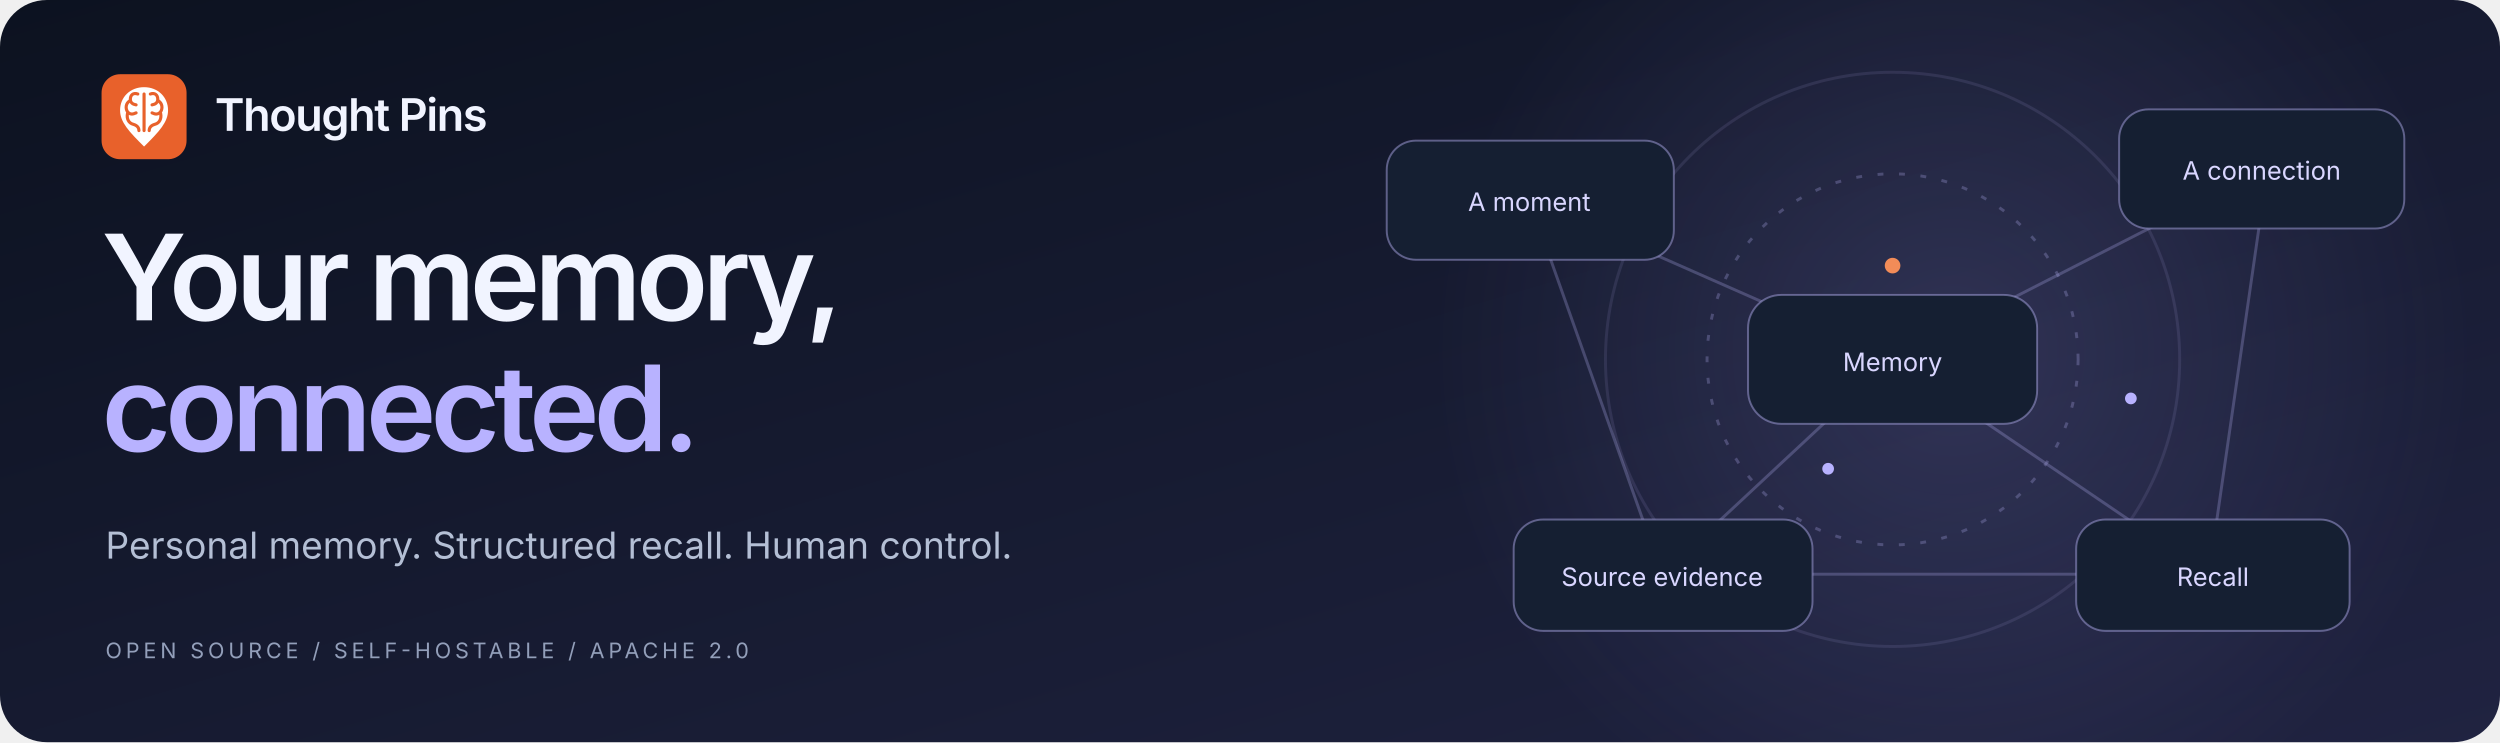
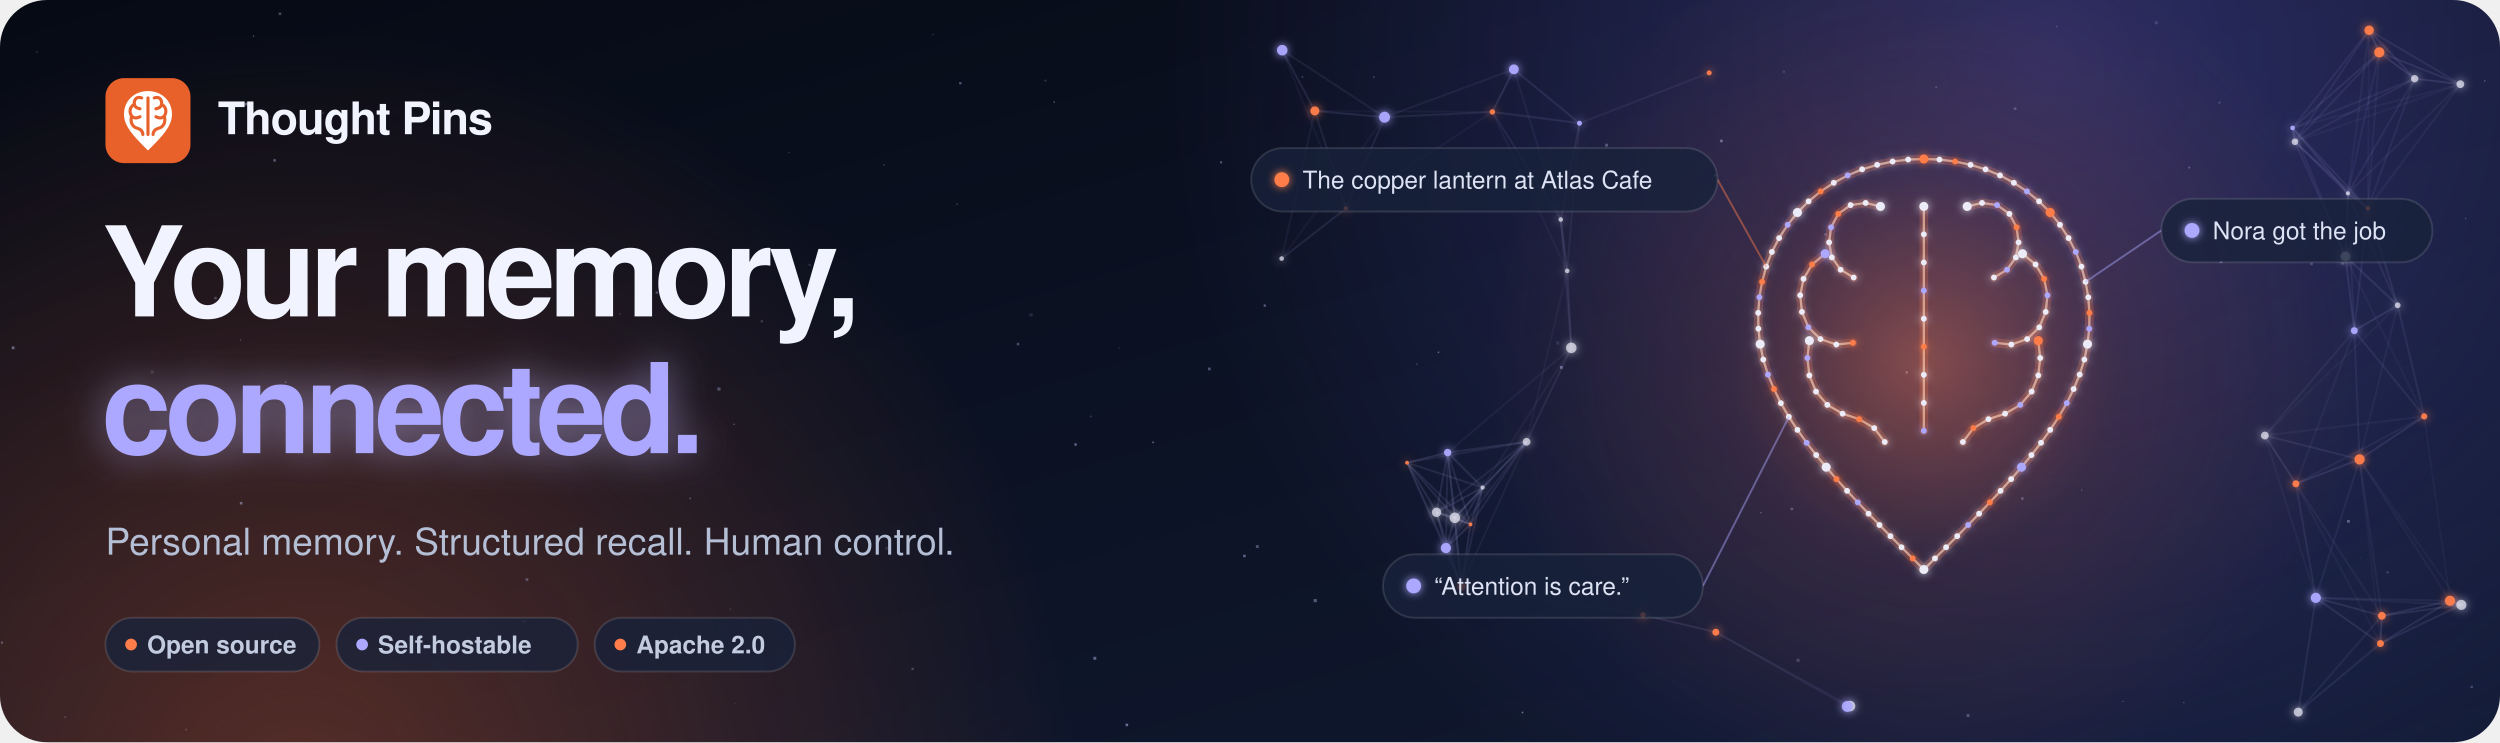
<svg xmlns="http://www.w3.org/2000/svg" width="1280" height="380" viewBox="0 0 1280 380" role="img" aria-labelledby="title desc">
-   <defs>
-     <linearGradient id="bg" x2="1" y2="1">
-       <stop stop-color="#0c1220" />
-       <stop offset="1" stop-color="#202341" />
-     </linearGradient>
-     <radialGradient id="glow">
-       <stop stop-color="#aca8ff" stop-opacity=".16" />
-       <stop offset="1" stop-color="#aca8ff" stop-opacity="0" />
-     </radialGradient>
-   </defs>
-   <rect width="1280" height="380" rx="24" fill="url(#bg)" />
-   <circle cx="1000" cy="180" r="265" fill="url(#glow)" />
-   <g transform="translate(52 38) scale(.34)">
-     <rect width="128" height="128" rx="28" fill="#e8612b" />
-     <g transform="translate(8.96 4.88) scale(.86)">
-       <path fill="#fff" d="M64 17C39.7 17 22 34.4 22 57.5c0 20.8 15.7 37.4 42 63.5 26.3-26.1 42-42.7 42-63.5C106 34.4 88.3 17 64 17Z" />
-       <g fill="none" stroke="#e8612b" stroke-width="5.5" stroke-linecap="round" stroke-linejoin="round">
-         <path d="M64 29v64" />
-         <path d="M53 29c-8-3-13 2-13 9 0 6 4 9 10 10" />
-         <path d="M39 41c-7 4-8 13-4 19 4 5 9 5 15 2" />
-         <path d="M35 63c-2 9 2 17 10 19 7 2 10 6 10 11" />
-         <path d="M75 29c8-3 13 2 13 9 0 6-4 9-10 10" />
-         <path d="M89 41c7 4 8 13 4 19-4 5-9 5-15 2" />
-         <path d="M93 63c2 9-2 17-10 19-7 2-10 6-10 11" />
+   <g font-family="-apple-system, BlinkMacSystemFont, 'Segoe UI', Helvetica, Arial, sans-serif">
+     <defs>
+       <linearGradient id="bg" x1="0" y1="0" x2="1" y2="1">
+         <stop stop-color="#060a14" />
+         <stop offset="1" stop-color="#111a33" />
+       </linearGradient>
+       <radialGradient id="gEmber">
+         <stop stop-color="#e8612b" stop-opacity=".34" />
+         <stop offset="1" stop-color="#e8612b" stop-opacity="0" />
+       </radialGradient>
+       <radialGradient id="gViolet">
+         <stop stop-color="#7a70ff" stop-opacity=".3" />
+         <stop offset="1" stop-color="#7a70ff" stop-opacity="0" />
+       </radialGradient>
+       <radialGradient id="gCore">
+         <stop stop-color="#ff7d4a" stop-opacity=".45" />
+         <stop offset=".45" stop-color="#e8612b" stop-opacity=".12" />
+         <stop offset="1" stop-color="#e8612b" stop-opacity="0" />
+       </radialGradient>
+       <filter id="glow" x="-50%" y="-50%" width="200%" height="200%">
+         <feGaussianBlur stdDeviation="2.2" result="b" />
+         <feMerge>
+           <feMergeNode in="b" />
+           <feMergeNode in="SourceGraphic" />
+         </feMerge>
+       </filter>
+       <filter id="textGlow" x="-10%" y="-40%" width="120%" height="180%">
+         <feGaussianBlur stdDeviation="10" result="b" />
+         <feColorMatrix in="b" type="matrix" values="0 0 0 0 .55  0 0 0 0 .5  0 0 0 0 1  0 0 0 .55 0" result="g" />
+         <feMerge>
+           <feMergeNode in="g" />
+           <feMergeNode in="SourceGraphic" />
+         </feMerge>
+       </filter>
+       <clipPath id="frame">
+         <rect width="1280" height="380" rx="24" />
+       </clipPath>
+     </defs>
+     <style>
+ @keyframes tw{0%,100%{opacity:.35}50%{opacity:1}}
+ @keyframes breathe{0%,100%{opacity:.75}50%{opacity:1}}
+ .tw{animation:tw 3.6s ease-in-out infinite}
+ .tw.d1{animation-delay:-1.1s}.tw.d2{animation-delay:-2.2s}.tw.d3{animation-delay:-2.9s}
+ .core{animation:breathe 5.5s ease-in-out infinite}
+ @media (prefers-reduced-motion:reduce){.tw,.core{animation:none}}
+ </style>
+     <g clip-path="url(#frame)">
+       <rect width="1280" height="380" fill="url(#bg)" />
+       <circle cx="153.6" cy="410.4" r="399" fill="url(#gEmber)" />
+       <circle cx="1049.6" cy="30.4" r="456" fill="url(#gViolet)" />
+       <rect x="520.6" y="175.5" width="1.3" height="1.3" fill="#c4ccff" opacity="0.31" />
+       <rect x="317.1" y="160.2" width="0.9" height="0.9" fill="#c4ccff" opacity="0.15" />
+       <rect x="860.5" y="76.4" width="0.6" height="0.6" fill="#c4ccff" opacity="0.42" />
+       <rect x="1136.5" y="133.4" width="1.3" height="1.3" fill="#c4ccff" opacity="0.48" />
+       <rect x="916.8" y="259.9" width="1.3" height="1.3" fill="#c4ccff" opacity="0.31" />
+       <rect x="109.7" y="152" width="1.3" height="1.3" fill="#c4ccff" opacity="0.27" />
+       <rect x="558.1" y="212.8" width="0.8" height="0.8" fill="#c4ccff" opacity="0.22" />
+       <rect x="1262.1" y="111.6" width="0.6" height="0.6" fill="#c4ccff" opacity="0.33" />
+       <rect x="89.6" y="145.2" width="0.9" height="0.9" fill="#c4ccff" opacity="0.46" />
+       <rect x="1271.9" y="41.1" width="0.6" height="0.6" fill="#c4ccff" opacity="0.47" />
+       <rect x="145.9" y="195.4" width="0.7" height="0.7" fill="#c4ccff" opacity="0.35" />
+       <rect x="122.9" y="173.8" width="0.6" height="0.6" fill="#c4ccff" opacity="0.34" />
+       <rect x="703" y="39.1" width="0.8" height="0.8" fill="#c4ccff" opacity="0.29" />
+       <rect x="636.5" y="284" width="1.3" height="1.3" fill="#c4ccff" opacity="0.43" />
+       <rect x="491.1" y="42" width="1.2" height="1.2" fill="#c4ccff" opacity="0.36" />
+       <rect x="724.9" y="185.9" width="1.1" height="1.1" fill="#c4ccff" opacity="0.13" />
+       <rect x="647" y="155.9" width="1.1" height="1.1" fill="#c4ccff" opacity="0.43" />
+       <rect x="122.8" y="257" width="1.3" height="1.3" fill="#c4ccff" opacity="0.43" />
+       <rect x="1086.7" y="358.9" width="0.5" height="0.5" fill="#c4ccff" opacity="0.42" />
+       <rect x="1120.5" y="85.4" width="0.8" height="0.8" fill="#c4ccff" opacity="0.42" />
+       <rect x="1117.9" y="359.5" width="0.5" height="0.5" fill="#c4ccff" opacity="0.46" />
+       <rect x="736.1" y="180" width="0.8" height="0.8" fill="#c4ccff" opacity="0.42" />
+       <rect x="452.4" y="84.1" width="0.6" height="0.6" fill="#c4ccff" opacity="0.39" />
+       <rect x="1208.1" y="285.4" width="0.6" height="0.6" fill="#c4ccff" opacity="0.12" />
+       <rect x="618.5" y="188.2" width="1.4" height="1.4" fill="#c4ccff" opacity="0.34" />
+       <rect x="408.1" y="379.9" width="1.5" height="1.5" fill="#c4ccff" opacity="0.21" />
+       <rect x="373.7" y="311.6" width="0.5" height="0.5" fill="#c4ccff" opacity="0.37" />
+       <rect x="572.7" y="177.8" width="0.7" height="0.7" fill="#c4ccff" opacity="0.13" />
+       <rect x="477.4" y="17.4" width="0.6" height="0.6" fill="#c4ccff" opacity="0.23" />
+       <rect x="796.7" y="174.8" width="1.6" height="1.6" fill="#c4ccff" opacity="0.13" />
+       <rect x="1182.8" y="134.4" width="1.4" height="1.4" fill="#c4ccff" opacity="0.22" />
+       <rect x="165.1" y="57.6" width="0.6" height="0.6" fill="#c4ccff" opacity="0.34" />
+       <rect x="129.8" y="323.9" width="0.6" height="0.6" fill="#c4ccff" opacity="0.29" />
+       <rect x="6" y="177.4" width="1.4" height="1.4" fill="#c4ccff" opacity="0.44" />
+       <rect x="877.7" y="89.2" width="1.1" height="1.1" fill="#c4ccff" opacity="0.50" />
+       <rect x="142.7" y="6.4" width="1.3" height="1.3" fill="#c4ccff" opacity="0.33" />
+       <rect x="77.2" y="189.7" width="1.5" height="1.5" fill="#c4ccff" opacity="0.15" />
+       <rect x="666.5" y="39" width="0.7" height="0.7" fill="#c4ccff" opacity="0.33" />
+       <rect x="643" y="279.1" width="1.5" height="1.5" fill="#c4ccff" opacity="0.33" />
+       <rect x="269.1" y="296" width="1.4" height="1.4" fill="#c4ccff" opacity="0.30" />
+       <rect x="1006.9" y="365.6" width="1.5" height="1.5" fill="#c4ccff" opacity="0.30" />
+       <rect x="94.9" y="373.1" width="0.9" height="0.9" fill="#c4ccff" opacity="0.20" />
+       <rect x="129.5" y="18.2" width="0.6" height="0.6" fill="#c4ccff" opacity="0.45" />
+       <rect x="313.9" y="272.6" width="0.6" height="0.6" fill="#c4ccff" opacity="0.16" />
+       <rect x="353" y="254.8" width="0.8" height="0.8" fill="#c4ccff" opacity="0.34" />
+       <rect x="934" y="119.3" width="1.5" height="1.5" fill="#c4ccff" opacity="0.24" />
+       <rect x="414" y="135.1" width="1.1" height="1.1" fill="#c4ccff" opacity="0.16" />
+       <rect x="453.3" y="280" width="1.4" height="1.4" fill="#c4ccff" opacity="0.14" />
+       <rect x="375.5" y="216.9" width="0.7" height="0.7" fill="#c4ccff" opacity="0.37" />
+       <rect x="33" y="366.8" width="0.8" height="0.8" fill="#c4ccff" opacity="0.26" />
+       <rect x="559.8" y="336.3" width="1.5" height="1.5" fill="#c4ccff" opacity="0.43" />
+       <rect x="389.5" y="163.9" width="1.2" height="1.2" fill="#c4ccff" opacity="0.20" />
+       <rect x="880.7" y="71.5" width="1.3" height="1.3" fill="#c4ccff" opacity="0.47" />
+       <rect x="367.3" y="198.4" width="1.6" height="1.6" fill="#c4ccff" opacity="0.32" />
+       <rect x="576.3" y="370.5" width="1.3" height="1.3" fill="#c4ccff" opacity="0.48" />
+       <rect x="1031.1" y="55" width="1.3" height="1.3" fill="#c4ccff" opacity="0.28" />
+       <rect x="901.3" y="262.2" width="0.6" height="0.6" fill="#c4ccff" opacity="0.46" />
+       <rect x="1198.6" y="134" width="1.5" height="1.5" fill="#c4ccff" opacity="0.19" />
+       <rect x="539.4" y="51.9" width="0.7" height="0.7" fill="#c4ccff" opacity="0.41" />
+       <rect x="1052.8" y="13.4" width="0.5" height="0.5" fill="#c4ccff" opacity="0.49" />
+       <rect x="376" y="359.9" width="0.5" height="0.5" fill="#c4ccff" opacity="0.17" />
+       <rect x="1034.8" y="254.6" width="1.3" height="1.3" fill="#c4ccff" opacity="0.32" />
+       <rect x="990.9" y="44.2" width="0.9" height="0.9" fill="#c4ccff" opacity="0.24" />
+       <rect x="1135.8" y="52" width="1.1" height="1.1" fill="#c4ccff" opacity="0.18" />
+       <rect x="550.1" y="227" width="1.2" height="1.2" fill="#c4ccff" opacity="0.46" />
+       <rect x="590" y="226.1" width="0.8" height="0.8" fill="#c4ccff" opacity="0.47" />
+       <rect x="779.1" y="364.4" width="0.8" height="0.8" fill="#c4ccff" opacity="0.51" />
+       <rect x="527.1" y="160.4" width="1.6" height="1.6" fill="#c4ccff" opacity="0.13" />
+       <rect x="534.8" y="40.8" width="0.9" height="0.9" fill="#c4ccff" opacity="0.22" />
+       <rect x="624.7" y="82.6" width="1" height="1" fill="#c4ccff" opacity="0.40" />
+       <rect x="18.4" y="26.2" width="1" height="1" fill="#c4ccff" opacity="0.14" />
+       <rect x="0.5" y="328.5" width="1" height="1" fill="#c4ccff" opacity="0.38" />
+       <rect x="267.8" y="317.6" width="1.4" height="1.4" fill="#c4ccff" opacity="0.24" />
+       <rect x="1065.5" y="250.6" width="0.6" height="0.6" fill="#c4ccff" opacity="0.41" />
+       <rect x="489.7" y="104.2" width="0.8" height="0.8" fill="#c4ccff" opacity="0.21" />
+       <rect x="975.7" y="190.1" width="1.1" height="1.1" fill="#c4ccff" opacity="0.47" />
+       <rect x="912.8" y="36.2" width="1.1" height="1.1" fill="#c4ccff" opacity="0.18" />
+       <rect x="125.3" y="52.6" width="1.4" height="1.4" fill="#c4ccff" opacity="0.42" />
+       <rect x="919.8" y="337.3" width="1.6" height="1.6" fill="#c4ccff" opacity="0.23" />
+       <rect x="798.7" y="187.4" width="1.4" height="1.4" fill="#c4ccff" opacity="0.45" />
+       <rect x="140" y="81.5" width="1.2" height="1.2" fill="#c4ccff" opacity="0.42" />
+       <rect x="1103.3" y="10.9" width="1.5" height="1.5" fill="#c4ccff" opacity="0.18" />
+       <rect x="1222" y="292.6" width="0.9" height="0.9" fill="#c4ccff" opacity="0.33" />
+       <rect x="821.8" y="73.6" width="1.5" height="1.5" fill="#c4ccff" opacity="0.32" />
+       <rect x="205.8" y="228.7" width="1.3" height="1.3" fill="#c4ccff" opacity="0.32" />
+       <rect x="1264.9" y="351.1" width="1.2" height="1.2" fill="#c4ccff" opacity="0.27" />
+       <rect x="335.7" y="149.2" width="1.2" height="1.2" fill="#c4ccff" opacity="0.32" />
+       <rect x="403.6" y="77.8" width="0.6" height="0.6" fill="#c4ccff" opacity="0.23" />
+       <rect x="672.6" y="306.7" width="1.6" height="1.6" fill="#c4ccff" opacity="0.38" />
+       <rect x="1201.7" y="266.2" width="1.4" height="1.4" fill="#c4ccff" opacity="0.39" />
+       <rect x="466.7" y="341.9" width="1.1" height="1.1" fill="#c4ccff" opacity="0.28" />
+       <g fill="none" stroke="rgba(190,186,255,.16)" stroke-width="1">
+         <path d="M1205.4 169.3L1241.2 213.2" stroke-opacity="0.56" />
+         <path d="M1205.4 169.3L1175.5 247.7" stroke-opacity="0.34" />
+         <path d="M1205.4 169.3L1208.1 235.2" stroke-opacity="0.49" />
+         <path d="M1205.4 169.3L1200.9 131.3" stroke-opacity="0.70" />
+         <path d="M1205.4 169.3L1159.6 223" stroke-opacity="0.45" />
+         <path d="M1205.4 169.3L1202.1 99" stroke-opacity="0.45" />
+         <path d="M1205.4 169.3L1212.4 106.7" stroke-opacity="0.51" />
+         <path d="M1205.4 169.3L1227.6 156.3" stroke-opacity="0.80" />
+         <path d="M1259.7 43.1L1175 72.6" stroke-opacity="0.30" />
+         <path d="M1259.7 43.1L1236.3 40.3" stroke-opacity="0.82" />
+         <path d="M1259.7 43.1L1173.8 65.5" stroke-opacity="0.31" />
+         <path d="M1259.7 43.1L1218.2 26.8" stroke-opacity="0.65" />
+         <path d="M1259.7 43.1L1202.1 99" stroke-opacity="0.37" />
+         <path d="M1259.7 43.1L1212.4 106.7" stroke-opacity="0.38" />
+         <path d="M1259.7 43.1L1213 15.5" stroke-opacity="0.58" />
+         <path d="M1175 72.6L1236.3 40.3" stroke-opacity="0.46" />
+         <path d="M1175 72.6L1173.8 65.5" stroke-opacity="0.94" />
+         <path d="M1175 72.6L1200.9 131.3" stroke-opacity="0.50" />
+         <path d="M1175 72.6L1218.2 26.8" stroke-opacity="0.51" />
+         <path d="M1175 72.6L1202.1 99" stroke-opacity="0.70" />
+         <path d="M1175 72.6L1212.4 106.7" stroke-opacity="0.60" />
+         <path d="M1175 72.6L1213 15.5" stroke-opacity="0.46" />
+         <path d="M764.1 57.3L689.1 106.7" stroke-opacity="0.30" />
+         <path d="M764.1 57.3L708.9 60" stroke-opacity="0.57" />
+         <path d="M764.1 57.3L673.2 56.8" stroke-opacity="0.29" />
+         <path d="M764.1 57.3L808.7 63.1" stroke-opacity="0.65" />
+         <path d="M764.1 57.3L775.1 35.5" stroke-opacity="0.81" />
+         <path d="M764.1 57.3L799.1 112.4" stroke-opacity="0.49" />
+         <path d="M764.1 57.3L802.4 138.7" stroke-opacity="0.30" />
+         <path d="M1241.2 213.2L1175.5 247.7" stroke-opacity="0.42" />
+         <path d="M1241.2 213.2L1208.1 235.2" stroke-opacity="0.69" />
+         <path d="M1241.2 213.2L1200.9 131.3" stroke-opacity="0.29" />
+         <path d="M1241.2 213.2L1159.6 223" stroke-opacity="0.36" />
+         <path d="M1241.2 213.2L1227.6 156.3" stroke-opacity="0.54" />
+         <path d="M1241.2 213.2L1254.4 307.6" stroke-opacity="0.25" />
+         <path d="M759.1 249.6L804.5 178.1" stroke-opacity="0.34" />
+         <path d="M759.1 249.6L752.9 268.5" stroke-opacity="0.84" />
+         <path d="M759.1 249.6L781.6 226.2" stroke-opacity="0.75" />
+         <path d="M759.1 249.6L748.2 300.2" stroke-opacity="0.60" />
+         <path d="M759.1 249.6L741.2 231.7" stroke-opacity="0.80" />
+         <path d="M759.1 249.6L735.5 262.3" stroke-opacity="0.79" />
+         <path d="M759.1 249.6L720.4 236.9" stroke-opacity="0.68" />
+         <path d="M759.1 249.6L744.9 265.1" stroke-opacity="0.84" />
+         <path d="M759.1 249.6L740.3 280.6" stroke-opacity="0.72" />
+         <path d="M1175.5 247.7L1208.1 235.2" stroke-opacity="0.73" />
+         <path d="M1175.5 247.7L1219.5 315.3" stroke-opacity="0.37" />
+         <path d="M1175.5 247.7L1159.6 223" stroke-opacity="0.77" />
+         <path d="M1175.5 247.7L1185.7 306.1" stroke-opacity="0.54" />
+         <path d="M1175.5 247.7L1218.8 329.5" stroke-opacity="0.28" />
+         <path d="M689.1 106.7L708.9 60" stroke-opacity="0.60" />
+         <path d="M689.1 106.7L656.2 132.4" stroke-opacity="0.67" />
+         <path d="M689.1 106.7L673.2 56.8" stroke-opacity="0.59" />
+         <path d="M689.1 106.7L656.5 25.7" stroke-opacity="0.32" />
+         <path d="M1208.1 235.2L1219.5 315.3" stroke-opacity="0.37" />
+         <path d="M1208.1 235.2L1159.6 223" stroke-opacity="0.61" />
+         <path d="M1208.1 235.2L1185.7 306.1" stroke-opacity="0.42" />
+         <path d="M1208.1 235.2L1260.2 309.7" stroke-opacity="0.29" />
+         <path d="M1208.1 235.2L1227.6 156.3" stroke-opacity="0.36" />
+         <path d="M1208.1 235.2L1218.8 329.5" stroke-opacity="0.26" />
+         <path d="M1208.1 235.2L1254.4 307.6" stroke-opacity="0.33" />
+         <path d="M1236.3 40.3L1173.8 65.5" stroke-opacity="0.47" />
+         <path d="M1236.3 40.3L1218.2 26.8" stroke-opacity="0.82" />
+         <path d="M1236.3 40.3L1202.1 99" stroke-opacity="0.47" />
+         <path d="M1236.3 40.3L1212.4 106.7" stroke-opacity="0.45" />
+         <path d="M1236.3 40.3L1213 15.5" stroke-opacity="0.73" />
+         <path d="M804.5 178.1L781.6 226.2" stroke-opacity="0.58" />
+         <path d="M804.5 178.1L741.2 231.7" stroke-opacity="0.35" />
+         <path d="M804.5 178.1L799.1 112.4" stroke-opacity="0.49" />
+         <path d="M804.5 178.1L802.4 138.7" stroke-opacity="0.69" />
+         <path d="M708.9 60L656.2 132.4" stroke-opacity="0.30" />
+         <path d="M708.9 60L673.2 56.8" stroke-opacity="0.72" />
+         <path d="M708.9 60L775.1 35.5" stroke-opacity="0.45" />
+         <path d="M708.9 60L656.5 25.7" stroke-opacity="0.51" />
+         <path d="M1173.8 65.5L1200.9 131.3" stroke-opacity="0.44" />
+         <path d="M1173.8 65.5L1218.2 26.8" stroke-opacity="0.54" />
+         <path d="M1173.8 65.5L1202.1 99" stroke-opacity="0.66" />
+         <path d="M1173.8 65.5L1212.4 106.7" stroke-opacity="0.56" />
+         <path d="M1173.8 65.5L1213 15.5" stroke-opacity="0.50" />
+         <path d="M656.2 132.4L673.2 56.8" stroke-opacity="0.39" />
+         <path d="M1200.9 131.3L1202.1 99" stroke-opacity="0.75" />
+         <path d="M1200.9 131.3L1212.4 106.7" stroke-opacity="0.79" />
+         <path d="M1200.9 131.3L1227.6 156.3" stroke-opacity="0.71" />
+         <path d="M752.9 268.5L781.6 226.2" stroke-opacity="0.60" />
+         <path d="M752.9 268.5L748.2 300.2" stroke-opacity="0.75" />
+         <path d="M752.9 268.5L741.2 231.7" stroke-opacity="0.70" />
+         <path d="M752.9 268.5L735.5 262.3" stroke-opacity="0.86" />
+         <path d="M752.9 268.5L720.4 236.9" stroke-opacity="0.65" />
+         <path d="M752.9 268.5L744.9 265.1" stroke-opacity="0.93" />
+         <path d="M752.9 268.5L740.3 280.6" stroke-opacity="0.86" />
+         <path d="M878.5 323.7L947.2 361.5" stroke-opacity="0.39" />
+         <path d="M878.5 323.7L945.8 361.7" stroke-opacity="0.40" />
+         <path d="M878.5 323.7L841.2 314.8" stroke-opacity="0.70" />
+         <path d="M1219.5 315.3L1176.7 364.6" stroke-opacity="0.49" />
+         <path d="M1219.5 315.3L1185.7 306.1" stroke-opacity="0.73" />
+         <path d="M1219.5 315.3L1260.2 309.7" stroke-opacity="0.68" />
+         <path d="M1219.5 315.3L1218.8 329.5" stroke-opacity="0.89" />
+         <path d="M1219.5 315.3L1254.4 307.6" stroke-opacity="0.72" />
+         <path d="M781.6 226.2L748.2 300.2" stroke-opacity="0.37" />
+         <path d="M781.6 226.2L741.2 231.7" stroke-opacity="0.68" />
+         <path d="M781.6 226.2L735.5 262.3" stroke-opacity="0.54" />
+         <path d="M781.6 226.2L720.4 236.9" stroke-opacity="0.51" />
+         <path d="M781.6 226.2L744.9 265.1" stroke-opacity="0.58" />
+         <path d="M781.6 226.2L802.4 138.7" stroke-opacity="0.30" />
+         <path d="M781.6 226.2L740.3 280.6" stroke-opacity="0.47" />
+         <path d="M1159.6 223L1185.7 306.1" stroke-opacity="0.32" />
+         <path d="M1159.6 223L1227.6 156.3" stroke-opacity="0.26" />
+         <path d="M748.2 300.2L741.2 231.7" stroke-opacity="0.46" />
+         <path d="M748.2 300.2L735.5 262.3" stroke-opacity="0.69" />
+         <path d="M748.2 300.2L720.4 236.9" stroke-opacity="0.46" />
+         <path d="M748.2 300.2L744.9 265.1" stroke-opacity="0.72" />
+         <path d="M748.2 300.2L841.2 314.8" stroke-opacity="0.26" />
+         <path d="M748.2 300.2L740.3 280.6" stroke-opacity="0.84" />
+         <path d="M673.2 56.8L656.5 25.7" stroke-opacity="0.72" />
+         <path d="M741.2 231.7L735.5 262.3" stroke-opacity="0.76" />
+         <path d="M741.2 231.7L720.4 236.9" stroke-opacity="0.83" />
+         <path d="M741.2 231.7L744.9 265.1" stroke-opacity="0.74" />
+         <path d="M741.2 231.7L740.3 280.6" stroke-opacity="0.62" />
+         <path d="M1176.7 364.6L1185.7 306.1" stroke-opacity="0.54" />
+         <path d="M1176.7 364.6L1218.8 329.5" stroke-opacity="0.57" />
+         <path d="M875.1 37.3L808.7 63.1" stroke-opacity="0.44" />
+         <path d="M735.5 262.3L720.4 236.9" stroke-opacity="0.77" />
+         <path d="M735.5 262.3L744.9 265.1" stroke-opacity="0.92" />
+         <path d="M735.5 262.3L740.3 280.6" stroke-opacity="0.85" />
+         <path d="M808.7 63.1L775.1 35.5" stroke-opacity="0.66" />
+         <path d="M808.7 63.1L799.1 112.4" stroke-opacity="0.61" />
+         <path d="M808.7 63.1L802.4 138.7" stroke-opacity="0.41" />
+         <path d="M720.4 236.9L744.9 265.1" stroke-opacity="0.71" />
+         <path d="M720.4 236.9L740.3 280.6" stroke-opacity="0.62" />
+         <path d="M1185.7 306.1L1260.2 309.7" stroke-opacity="0.42" />
+         <path d="M1185.7 306.1L1218.8 329.5" stroke-opacity="0.68" />
+         <path d="M1185.7 306.1L1254.4 307.6" stroke-opacity="0.46" />
+         <path d="M775.1 35.5L799.1 112.4" stroke-opacity="0.37" />
+         <path d="M947.2 361.5L945.8 361.7" stroke-opacity="0.99" />
+         <path d="M1260.2 309.7L1218.8 329.5" stroke-opacity="0.64" />
+         <path d="M1260.2 309.7L1254.4 307.6" stroke-opacity="0.95" />
+         <path d="M744.9 265.1L740.3 280.6" stroke-opacity="0.87" />
+         <path d="M1218.2 26.8L1202.1 99" stroke-opacity="0.42" />
+         <path d="M1218.2 26.8L1212.4 106.7" stroke-opacity="0.37" />
+         <path d="M1218.2 26.8L1213 15.5" stroke-opacity="0.90" />
+         <path d="M1202.1 99L1212.4 106.7" stroke-opacity="0.90" />
+         <path d="M1202.1 99L1213 15.5" stroke-opacity="0.34" />
+         <path d="M1202.1 99L1227.6 156.3" stroke-opacity="0.51" />
+         <path d="M1212.4 106.7L1213 15.5" stroke-opacity="0.29" />
+         <path d="M1212.4 106.7L1227.6 156.3" stroke-opacity="0.59" />
+         <path d="M1218.8 329.5L1254.4 307.6" stroke-opacity="0.67" />
+         <path d="M799.1 112.4L802.4 138.7" stroke-opacity="0.79" />
      </g>
+       <circle class="core" cx="985" cy="186" r="223.3" fill="url(#gCore)" />
+       <path d="M985 81.4L977 81.7M977 81.7L969 82.7M969 82.7L961.1 84.4M961.1 84.4L953.4 86.7M953.4 86.7L946 89.8M946 89.8L938.9 93.6M938.9 93.6L932.2 98M932.2 98L926 103.1M926 103.1L920.3 108.8M920.3 108.8L915.3 115.1M915.3 115.1L910.9 121.9M910.9 121.9L907.2 129M907.2 129L904.3 136.5M904.3 136.5L902.2 144.3M902.2 144.3L900.8 152.2M900.8 152.2L900.2 160.2M900.2 160.2L900.3 168.3M900.3 168.3L901.2 176.2M901.2 176.2L902.8 184.1M902.8 184.1L905.2 191.8M905.2 191.8L908.3 199.2M908.3 199.2L911.8 206.4M911.8 206.4L915.9 213.4M915.9 213.4L920.3 220.1M920.3 220.1L925 226.7M925 226.7L929.9 233M929.9 233L935 239.2M935 239.2L940.3 245.3M940.3 245.3L945.7 251.3M945.7 251.3L951.2 257.2M951.2 257.2L956.7 263M956.7 263L962.3 268.8M962.3 268.8L967.9 274.5M967.9 274.5L973.6 280.2M973.6 280.2L979.3 285.9M979.3 285.9L985 291.6M985 291.6L990.7 285.9M990.7 285.9L996.4 280.2M996.4 280.2L1002.1 274.5M1002.1 274.5L1007.7 268.8M1007.7 268.8L1013.3 263M1013.3 263L1018.8 257.2M1018.8 257.2L1024.3 251.3M1024.3 251.3L1029.7 245.3M1029.7 245.3L1035 239.2M1035 239.2L1040.1 233M1040.1 233L1045 226.7M1045 226.7L1049.7 220.1M1049.7 220.1L1054.1 213.4M1054.1 213.4L1058.2 206.4M1058.2 206.4L1061.7 199.2M1061.7 199.2L1064.8 191.8M1064.8 191.8L1067.2 184.1M1067.2 184.1L1068.8 176.2M1068.8 176.2L1069.7 168.3M1069.7 168.3L1069.8 160.2M1069.8 160.2L1069.2 152.2M1069.2 152.2L1067.8 144.3M1067.8 144.3L1065.7 136.5M1065.7 136.5L1062.8 129M1062.8 129L1059.1 121.9M1059.1 121.9L1054.7 115.1M1054.7 115.1L1049.7 108.8M1049.7 108.8L1044 103.1M1044 103.1L1037.8 98M1037.8 98L1031.1 93.6M1031.1 93.6L1024 89.8M1024 89.8L1016.6 86.7M1016.6 86.7L1008.9 84.4M1008.9 84.4L1001 82.7M1001 82.7L993 81.7M993 81.7L985 81.4M985 105.7L985 120M985 120L985 134.4M985 134.4L985 148.8M985 148.8L985 163.2M985 163.2L985 177.5M985 177.5L985 191.9M985 191.9L985 206.3M985 206.3L985 220.6M962.8 105.7L955.2 103.9M955.2 103.9L947.5 105M947.5 105L941.2 109.5M941.2 109.5L937.5 116.4M937.5 116.4L936.5 124.1M936.5 124.1L937.9 131.8M937.9 131.8L942.4 138.1M942.4 138.1L949.1 142.1M934.5 129.9L927.8 135.4M927.8 135.4L923.4 142.8M923.4 142.8L921.7 151.2M921.7 151.2L922.6 159.7M922.6 159.7L925.9 167.6M925.9 167.6L932.1 173.6M932.1 173.6L940.2 176.4M940.2 176.4L948.7 175.5M926.4 174.4L925.4 183.3M925.4 183.3L926.4 192.2M926.4 192.2L929.8 200.5M929.8 200.5L935.6 207.3M935.6 207.3L943.4 211.8M943.4 211.8L951.9 214.6M951.9 214.6L959.6 219.2M959.6 219.2L965 226.3M1007.2 105.7L1014.8 103.9M1014.8 103.9L1022.5 105M1022.5 105L1028.8 109.5M1028.8 109.5L1032.5 116.4M1032.5 116.4L1033.5 124.1M1033.5 124.1L1032.1 131.8M1032.1 131.8L1027.6 138.1M1027.6 138.1L1020.9 142.1M1035.5 129.9L1042.2 135.4M1042.2 135.4L1046.6 142.8M1046.6 142.8L1048.3 151.2M1048.3 151.2L1047.4 159.7M1047.4 159.7L1044.1 167.6M1044.1 167.6L1037.9 173.6M1037.9 173.6L1029.8 176.4M1029.8 176.4L1021.3 175.5M1043.6 174.4L1044.6 183.3M1044.6 183.3L1043.6 192.2M1043.6 192.2L1040.2 200.5M1040.2 200.5L1034.4 207.3M1034.4 207.3L1026.6 211.8M1026.6 211.8L1018.1 214.6M1018.1 214.6L1010.4 219.2M1010.4 219.2L1005 226.3" fill="none" stroke="#ff7d4a" stroke-opacity=".22" stroke-width="4.5" stroke-linecap="round" />
+       <path d="M985 81.4L977 81.7M977 81.7L969 82.7M969 82.7L961.1 84.4M961.1 84.4L953.4 86.7M953.4 86.7L946 89.8M946 89.8L938.9 93.6M938.9 93.6L932.2 98M932.2 98L926 103.1M926 103.1L920.3 108.8M920.3 108.8L915.3 115.1M915.3 115.1L910.9 121.9M910.9 121.9L907.2 129M907.2 129L904.3 136.5M904.3 136.5L902.2 144.3M902.2 144.3L900.8 152.2M900.8 152.2L900.2 160.2M900.2 160.2L900.3 168.3M900.3 168.3L901.2 176.2M901.2 176.2L902.8 184.1M902.8 184.1L905.2 191.8M905.2 191.8L908.3 199.2M908.3 199.2L911.8 206.4M911.8 206.4L915.9 213.4M915.9 213.4L920.3 220.1M920.3 220.1L925 226.7M925 226.7L929.9 233M929.9 233L935 239.2M935 239.2L940.3 245.3M940.3 245.3L945.7 251.3M945.7 251.3L951.2 257.2M951.2 257.2L956.7 263M956.7 263L962.3 268.8M962.3 268.8L967.9 274.5M967.9 274.5L973.6 280.2M973.6 280.2L979.3 285.9M979.3 285.9L985 291.6M985 291.6L990.7 285.9M990.7 285.9L996.4 280.2M996.4 280.2L1002.1 274.5M1002.1 274.5L1007.7 268.8M1007.7 268.8L1013.3 263M1013.3 263L1018.8 257.2M1018.8 257.2L1024.3 251.3M1024.3 251.3L1029.7 245.3M1029.7 245.3L1035 239.2M1035 239.2L1040.1 233M1040.1 233L1045 226.7M1045 226.7L1049.7 220.1M1049.7 220.1L1054.1 213.4M1054.1 213.4L1058.2 206.4M1058.2 206.4L1061.7 199.2M1061.7 199.2L1064.8 191.8M1064.8 191.8L1067.2 184.1M1067.2 184.1L1068.8 176.2M1068.8 176.2L1069.7 168.3M1069.7 168.3L1069.8 160.2M1069.8 160.2L1069.2 152.2M1069.2 152.2L1067.8 144.3M1067.8 144.3L1065.7 136.5M1065.7 136.5L1062.8 129M1062.8 129L1059.1 121.9M1059.1 121.9L1054.7 115.1M1054.7 115.1L1049.7 108.8M1049.7 108.8L1044 103.1M1044 103.1L1037.8 98M1037.8 98L1031.1 93.6M1031.1 93.6L1024 89.8M1024 89.8L1016.6 86.7M1016.6 86.7L1008.9 84.4M1008.9 84.4L1001 82.7M1001 82.7L993 81.7M993 81.7L985 81.4M985 105.7L985 120M985 120L985 134.4M985 134.4L985 148.8M985 148.8L985 163.2M985 163.2L985 177.5M985 177.5L985 191.9M985 191.9L985 206.3M985 206.3L985 220.6M962.8 105.7L955.2 103.9M955.2 103.9L947.5 105M947.5 105L941.2 109.5M941.2 109.5L937.5 116.4M937.5 116.4L936.5 124.1M936.5 124.1L937.9 131.8M937.9 131.8L942.4 138.1M942.4 138.1L949.1 142.1M934.5 129.9L927.8 135.4M927.8 135.4L923.4 142.8M923.4 142.8L921.7 151.2M921.7 151.2L922.6 159.7M922.6 159.7L925.9 167.6M925.9 167.6L932.1 173.6M932.1 173.6L940.2 176.4M940.2 176.4L948.7 175.5M926.4 174.4L925.4 183.3M925.4 183.3L926.4 192.2M926.4 192.2L929.8 200.5M929.8 200.5L935.6 207.3M935.6 207.3L943.4 211.8M943.4 211.8L951.9 214.6M951.9 214.6L959.6 219.2M959.6 219.2L965 226.3M1007.2 105.7L1014.8 103.9M1014.8 103.9L1022.5 105M1022.5 105L1028.8 109.5M1028.8 109.5L1032.5 116.4M1032.5 116.4L1033.5 124.1M1033.5 124.1L1032.1 131.8M1032.1 131.8L1027.6 138.1M1027.6 138.1L1020.9 142.1M1035.5 129.9L1042.2 135.4M1042.2 135.4L1046.6 142.8M1046.6 142.8L1048.3 151.2M1048.3 151.2L1047.4 159.7M1047.4 159.7L1044.1 167.6M1044.1 167.6L1037.9 173.6M1037.9 173.6L1029.8 176.4M1029.8 176.4L1021.3 175.5M1043.6 174.4L1044.6 183.3M1044.6 183.3L1043.6 192.2M1043.6 192.2L1040.2 200.5M1040.2 200.5L1034.4 207.3M1034.4 207.3L1026.6 211.8M1026.6 211.8L1018.1 214.6M1018.1 214.6L1010.4 219.2M1010.4 219.2L1005 226.3" fill="none" stroke="#f7c3a8" stroke-opacity=".7" stroke-width="1.2" stroke-linecap="round" />
+       <g filter="url(#glow)">
+         <circle class="tw d0" cx="985" cy="81.4" r="2.3" fill="#ff7d4a" />
+         <circle cx="977" cy="81.7" r="1.5" fill="#ecebf8" />
+         <circle cx="969" cy="82.7" r="1.5" fill="#ecebf8" />
+         <circle cx="961.1" cy="84.4" r="1.5" fill="#ecebf8" />
+         <circle cx="953.4" cy="86.7" r="1.5" fill="#ecebf8" />
+         <circle cx="946" cy="89.8" r="1.5" fill="#aca8ff" />
+         <circle class="tw d2" cx="938.9" cy="93.6" r="1.5" fill="#ecebf8" />
+         <circle cx="932.2" cy="98" r="1.5" fill="#ff7d4a" />
+         <circle cx="926" cy="103.1" r="1.5" fill="#ecebf8" />
+         <circle cx="920.3" cy="108.8" r="2.3" fill="#ecebf8" />
+         <circle cx="915.3" cy="115.1" r="1.5" fill="#aca8ff" />
+         <circle cx="910.9" cy="121.9" r="1.5" fill="#ecebf8" />
+         <circle class="tw d0" cx="907.2" cy="129" r="1.5" fill="#ecebf8" />
+         <circle cx="904.3" cy="136.5" r="1.5" fill="#ecebf8" />
+         <circle cx="902.2" cy="144.3" r="1.5" fill="#ff7d4a" />
+         <circle cx="900.8" cy="152.2" r="1.5" fill="#aca8ff" />
+         <circle cx="900.2" cy="160.2" r="1.5" fill="#ecebf8" />
+         <circle cx="900.3" cy="168.3" r="1.5" fill="#ecebf8" />
+         <circle class="tw d2" cx="901.2" cy="176.2" r="2.3" fill="#ecebf8" />
+         <circle cx="902.8" cy="184.1" r="1.5" fill="#ecebf8" />
+         <circle cx="905.2" cy="191.8" r="1.5" fill="#aca8ff" />
+         <circle cx="908.3" cy="199.2" r="1.5" fill="#ff7d4a" />
+         <circle cx="911.8" cy="206.4" r="1.5" fill="#ecebf8" />
+         <circle cx="915.9" cy="213.4" r="1.5" fill="#ecebf8" />
+         <circle class="tw d0" cx="920.3" cy="220.1" r="1.5" fill="#ecebf8" />
+         <circle cx="925" cy="226.7" r="1.5" fill="#aca8ff" />
+         <circle cx="929.9" cy="233" r="1.5" fill="#ecebf8" />
+         <circle cx="935" cy="239.2" r="2.3" fill="#ecebf8" />
+         <circle cx="940.3" cy="245.3" r="1.5" fill="#ff7d4a" />
+         <circle cx="945.7" cy="251.3" r="1.5" fill="#ecebf8" />
+         <circle class="tw d2" cx="951.2" cy="257.2" r="1.5" fill="#aca8ff" />
+         <circle cx="956.7" cy="263" r="1.5" fill="#ecebf8" />
+         <circle cx="962.3" cy="268.8" r="1.5" fill="#ecebf8" />
+         <circle cx="967.9" cy="274.5" r="1.5" fill="#ecebf8" />
+         <circle cx="973.6" cy="280.2" r="1.5" fill="#ecebf8" />
+         <circle cx="979.3" cy="285.9" r="1.5" fill="#ff7d4a" />
+         <circle class="tw d0" cx="985" cy="291.6" r="2.3" fill="#ecebf8" />
+         <circle cx="990.7" cy="285.9" r="1.5" fill="#ecebf8" />
+         <circle cx="996.4" cy="280.2" r="1.5" fill="#ecebf8" />
+         <circle cx="1002.1" cy="274.5" r="1.5" fill="#ecebf8" />
+         <circle cx="1007.7" cy="268.8" r="1.5" fill="#aca8ff" />
+         <circle cx="1013.3" cy="263" r="1.5" fill="#ecebf8" />
+         <circle class="tw d2" cx="1018.8" cy="257.2" r="1.5" fill="#ff7d4a" />
+         <circle cx="1024.3" cy="251.3" r="1.5" fill="#ecebf8" />
+         <circle cx="1029.7" cy="245.3" r="1.5" fill="#ecebf8" />
+         <circle cx="1035" cy="239.2" r="2.3" fill="#aca8ff" />
+         <circle cx="1040.1" cy="233" r="1.5" fill="#ecebf8" />
+         <circle cx="1045" cy="226.7" r="1.5" fill="#ecebf8" />
+         <circle class="tw d0" cx="1049.7" cy="220.1" r="1.5" fill="#ecebf8" />
+         <circle cx="1054.1" cy="213.4" r="1.5" fill="#ff7d4a" />
+         <circle cx="1058.2" cy="206.4" r="1.5" fill="#aca8ff" />
+         <circle cx="1061.7" cy="199.2" r="1.5" fill="#ecebf8" />
+         <circle cx="1064.8" cy="191.8" r="1.5" fill="#ecebf8" />
+         <circle cx="1067.2" cy="184.1" r="1.5" fill="#ecebf8" />
+         <circle class="tw d2" cx="1068.8" cy="176.2" r="2.3" fill="#ecebf8" />
+         <circle cx="1069.7" cy="168.3" r="1.5" fill="#aca8ff" />
+         <circle cx="1069.8" cy="160.2" r="1.5" fill="#ff7d4a" />
+         <circle cx="1069.2" cy="152.2" r="1.5" fill="#ecebf8" />
+         <circle cx="1067.8" cy="144.3" r="1.5" fill="#ecebf8" />
+         <circle cx="1065.7" cy="136.5" r="1.5" fill="#ecebf8" />
+         <circle class="tw d0" cx="1062.8" cy="129" r="1.5" fill="#aca8ff" />
+         <circle cx="1059.1" cy="121.9" r="1.5" fill="#ecebf8" />
+         <circle cx="1054.7" cy="115.1" r="1.5" fill="#ecebf8" />
+         <circle cx="1049.7" cy="108.8" r="2.3" fill="#ff7d4a" />
+         <circle cx="1044" cy="103.1" r="1.5" fill="#ecebf8" />
+         <circle cx="1037.8" cy="98" r="1.5" fill="#aca8ff" />
+         <circle class="tw d2" cx="1031.1" cy="93.6" r="1.5" fill="#ecebf8" />
+         <circle cx="1024" cy="89.8" r="1.5" fill="#ecebf8" />
+         <circle cx="1016.6" cy="86.7" r="1.5" fill="#ecebf8" />
+         <circle cx="1008.9" cy="84.4" r="1.5" fill="#ecebf8" />
+         <circle cx="1001" cy="82.7" r="1.5" fill="#ff7d4a" />
+         <circle cx="993" cy="81.7" r="1.5" fill="#ecebf8" />
+         <circle class="tw d0" cx="985" cy="105.7" r="2.3" fill="#ecebf8" />
+         <circle cx="985" cy="120" r="1.5" fill="#ecebf8" />
+         <circle cx="985" cy="134.4" r="1.5" fill="#ecebf8" />
+         <circle cx="985" cy="148.8" r="1.5" fill="#aca8ff" />
+         <circle cx="985" cy="163.2" r="1.5" fill="#ecebf8" />
+         <circle cx="985" cy="177.5" r="1.5" fill="#ff7d4a" />
+         <circle class="tw d2" cx="985" cy="191.9" r="1.5" fill="#ecebf8" />
+         <circle cx="985" cy="206.3" r="1.5" fill="#ecebf8" />
+         <circle cx="985" cy="220.6" r="1.5" fill="#aca8ff" />
+         <circle cx="962.8" cy="105.7" r="2.3" fill="#ecebf8" />
+         <circle cx="955.2" cy="103.9" r="1.5" fill="#ecebf8" />
+         <circle cx="947.5" cy="105" r="1.5" fill="#ecebf8" />
+         <circle class="tw d0" cx="941.2" cy="109.5" r="1.5" fill="#ff7d4a" />
+         <circle cx="937.5" cy="116.4" r="1.5" fill="#aca8ff" />
+         <circle cx="936.5" cy="124.1" r="1.5" fill="#ecebf8" />
+         <circle cx="937.9" cy="131.8" r="1.5" fill="#ecebf8" />
+         <circle cx="942.4" cy="138.1" r="1.5" fill="#ecebf8" />
+         <circle cx="949.1" cy="142.1" r="1.5" fill="#ecebf8" />
+         <circle class="tw d2" cx="934.5" cy="129.9" r="2.3" fill="#aca8ff" />
+         <circle cx="927.8" cy="135.4" r="1.5" fill="#ff7d4a" />
+         <circle cx="923.4" cy="142.8" r="1.5" fill="#ecebf8" />
+         <circle cx="921.7" cy="151.2" r="1.5" fill="#ecebf8" />
+         <circle cx="922.6" cy="159.7" r="1.5" fill="#ecebf8" />
+         <circle cx="925.9" cy="167.6" r="1.5" fill="#aca8ff" />
+         <circle class="tw d0" cx="932.1" cy="173.6" r="1.5" fill="#ecebf8" />
+         <circle cx="940.2" cy="176.4" r="1.5" fill="#ecebf8" />
+         <circle cx="948.7" cy="175.5" r="1.5" fill="#ff7d4a" />
+         <circle cx="926.4" cy="174.4" r="2.3" fill="#ecebf8" />
+         <circle cx="925.4" cy="183.3" r="1.5" fill="#aca8ff" />
+         <circle cx="926.4" cy="192.2" r="1.5" fill="#ecebf8" />
+         <circle class="tw d2" cx="929.8" cy="200.5" r="1.5" fill="#ecebf8" />
+         <circle cx="935.6" cy="207.3" r="1.5" fill="#ecebf8" />
+         <circle cx="943.4" cy="211.8" r="1.5" fill="#ecebf8" />
+         <circle cx="951.9" cy="214.6" r="1.5" fill="#ff7d4a" />
+         <circle cx="959.6" cy="219.2" r="1.5" fill="#ecebf8" />
+         <circle cx="965" cy="226.3" r="1.5" fill="#ecebf8" />
+         <circle class="tw d0" cx="1007.2" cy="105.7" r="2.3" fill="#ecebf8" />
+         <circle cx="1014.8" cy="103.9" r="1.5" fill="#ecebf8" />
+         <circle cx="1022.5" cy="105" r="1.5" fill="#aca8ff" />
+         <circle cx="1028.8" cy="109.5" r="1.5" fill="#ecebf8" />
+         <circle cx="1032.5" cy="116.4" r="1.5" fill="#ff7d4a" />
+         <circle cx="1033.5" cy="124.1" r="1.5" fill="#ecebf8" />
+         <circle class="tw d2" cx="1032.1" cy="131.8" r="1.5" fill="#ecebf8" />
+         <circle cx="1027.6" cy="138.1" r="1.5" fill="#aca8ff" />
+         <circle cx="1020.9" cy="142.1" r="1.5" fill="#ecebf8" />
+         <circle cx="1035.5" cy="129.9" r="2.3" fill="#ecebf8" />
+         <circle cx="1042.2" cy="135.4" r="1.5" fill="#ecebf8" />
+         <circle cx="1046.6" cy="142.8" r="1.5" fill="#ff7d4a" />
+         <circle class="tw d0" cx="1048.3" cy="151.2" r="1.5" fill="#aca8ff" />
+         <circle cx="1047.4" cy="159.7" r="1.5" fill="#ecebf8" />
+         <circle cx="1044.1" cy="167.6" r="1.5" fill="#ecebf8" />
+         <circle cx="1037.9" cy="173.6" r="1.5" fill="#ecebf8" />
+         <circle cx="1029.8" cy="176.4" r="1.5" fill="#ecebf8" />
+         <circle cx="1021.3" cy="175.5" r="1.5" fill="#aca8ff" />
+         <circle class="tw d2" cx="1043.6" cy="174.4" r="2.3" fill="#ff7d4a" />
+         <circle cx="1044.6" cy="183.3" r="1.5" fill="#ecebf8" />
+         <circle cx="1043.6" cy="192.2" r="1.5" fill="#ecebf8" />
+         <circle cx="1040.2" cy="200.5" r="1.5" fill="#ecebf8" />
+         <circle cx="1034.4" cy="207.3" r="1.5" fill="#aca8ff" />
+         <circle cx="1026.6" cy="211.8" r="1.5" fill="#ecebf8" />
+         <circle class="tw d0" cx="1018.1" cy="214.6" r="1.5" fill="#ecebf8" />
+         <circle cx="1010.4" cy="219.2" r="1.5" fill="#ff7d4a" />
+         <circle cx="1005" cy="226.3" r="1.5" fill="#ecebf8" />
+         <circle class="tw d0" cx="1205.4" cy="169.3" r="1.8" fill="#aca8ff" opacity=".95" />
+         <circle cx="1259.7" cy="43.1" r="2" fill="#ecebf8" opacity=".7" />
+         <circle cx="1175" cy="72.6" r="1.7" fill="#ecebf8" opacity=".7" />
+         <circle cx="764.1" cy="57.3" r="1.4" fill="#ff7d4a" opacity=".95" />
+         <circle class="tw d0" cx="1241.2" cy="213.2" r="1.6" fill="#ff7d4a" opacity=".95" />
+         <circle cx="759.1" cy="249.6" r="1.1" fill="#ecebf8" opacity=".7" />
+         <circle cx="1175.5" cy="247.7" r="1.8" fill="#ff7d4a" opacity=".95" />
+         <circle cx="689.1" cy="106.7" r="1.1" fill="#ff7d4a" opacity=".95" />
+         <circle class="tw d0" cx="1208.1" cy="235.2" r="2.6" fill="#ff7d4a" opacity=".95" />
+         <circle cx="1236.3" cy="40.3" r="1.9" fill="#ecebf8" opacity=".7" />
+         <circle cx="804.5" cy="178.1" r="2.7" fill="#ecebf8" opacity=".7" />
+         <circle cx="708.9" cy="60" r="2.8" fill="#aca8ff" opacity=".95" />
+         <circle class="tw d0" cx="1173.8" cy="65.5" r="1.2" fill="#aca8ff" opacity=".95" />
+         <circle cx="656.2" cy="132.4" r="1.2" fill="#ecebf8" opacity=".7" />
+         <circle cx="1200.9" cy="131.3" r="2.5" fill="#ecebf8" opacity=".7" />
+         <circle cx="752.9" cy="268.5" r="1" fill="#ff7d4a" opacity=".95" />
+         <circle class="tw d0" cx="878.5" cy="323.7" r="1.8" fill="#ff7d4a" opacity=".95" />
+         <circle cx="1219.5" cy="315.3" r="2" fill="#ff7d4a" opacity=".95" />
+         <circle cx="781.6" cy="226.2" r="2" fill="#ecebf8" opacity=".7" />
+         <circle cx="1159.6" cy="223" r="2" fill="#ecebf8" opacity=".7" />
+         <circle class="tw d0" cx="748.2" cy="300.2" r="2.1" fill="#ff7d4a" opacity=".95" />
+         <circle cx="673.2" cy="56.8" r="2.3" fill="#ff7d4a" opacity=".95" />
+         <circle cx="741.2" cy="231.7" r="1.9" fill="#aca8ff" opacity=".95" />
+         <circle cx="1176.7" cy="364.6" r="2.3" fill="#ecebf8" opacity=".7" />
+         <circle class="tw d0" cx="875.1" cy="37.3" r="1.3" fill="#ff7d4a" opacity=".95" />
+         <circle cx="735.5" cy="262.3" r="2.4" fill="#ecebf8" opacity=".7" />
+         <circle cx="808.7" cy="63.1" r="1.3" fill="#aca8ff" opacity=".95" />
+         <circle cx="720.4" cy="236.9" r="1" fill="#ff7d4a" opacity=".95" />
+         <circle class="tw d0" cx="1185.7" cy="306.1" r="2.6" fill="#aca8ff" opacity=".95" />
+         <circle cx="775.1" cy="35.5" r="2.5" fill="#aca8ff" opacity=".95" />
+         <circle cx="947.2" cy="361.5" r="2.7" fill="#ecebf8" opacity=".7" />
+         <circle cx="656.5" cy="25.7" r="2.7" fill="#aca8ff" opacity=".95" />
+         <circle class="tw d0" cx="1260.2" cy="309.7" r="2.6" fill="#ecebf8" opacity=".7" />
+         <circle cx="744.9" cy="265.1" r="2.7" fill="#ecebf8" opacity=".7" />
+         <circle cx="1218.2" cy="26.8" r="2.6" fill="#ff7d4a" opacity=".95" />
+         <circle cx="1202.1" cy="99" r="1.1" fill="#ecebf8" opacity=".7" />
+         <circle class="tw d0" cx="1212.4" cy="106.7" r="1.1" fill="#ff7d4a" opacity=".95" />
+         <circle cx="945.8" cy="361.7" r="2.8" fill="#aca8ff" opacity=".95" />
+         <circle cx="1213" cy="15.5" r="2.4" fill="#ff7d4a" opacity=".95" />
+         <circle cx="1227.6" cy="156.3" r="1.5" fill="#ecebf8" opacity=".7" />
+         <circle class="tw d0" cx="1218.8" cy="329.5" r="1.8" fill="#ff7d4a" opacity=".95" />
+         <circle cx="1254.4" cy="307.6" r="2.6" fill="#ff7d4a" opacity=".95" />
+         <circle cx="841.2" cy="314.8" r="1.4" fill="#ff7d4a" opacity=".95" />
+         <circle cx="799.1" cy="112.4" r="1.2" fill="#ecebf8" opacity=".7" />
+         <circle class="tw d0" cx="802.4" cy="138.7" r="1.2" fill="#ecebf8" opacity=".7" />
+         <circle cx="740.3" cy="280.6" r="2.6" fill="#aca8ff" opacity=".95" />
+       </g>
+       <path d="M879.4 92L904.3 136.5" stroke="#ff7d4a" stroke-opacity=".45" stroke-width="1" />
+       <g>
+         <rect x="640.6" y="75.8" width="238.8" height="32.5" rx="16.3" fill="rgba(24,34,58,.78)" stroke="rgba(255,255,255,.12)" />
+         <circle cx="656.3" cy="92" r="3.8" fill="#ff7d4a" filter="url(#glow)" />
+         <text x="666.9" y="96.5" fill="#dde3f4" font-size="12.5" font-weight="520">The copper lantern at Atlas Cafe</text>
+       </g>
+       <path d="M1106.6 118L1067.8 144.3" stroke="#aca8ff" stroke-opacity=".45" stroke-width="1" />
+       <g>
+         <rect x="1106.6" y="101.8" width="138.8" height="32.5" rx="16.3" fill="rgba(24,34,58,.78)" stroke="rgba(255,255,255,.12)" />
+         <circle cx="1122.3" cy="118" r="3.8" fill="#aca8ff" filter="url(#glow)" />
+         <text x="1132.9" y="122.5" fill="#dde3f4" font-size="12.5" font-weight="520">Nora got the job</text>
+       </g>
+       <path d="M871.9 300L915.9 213.4" stroke="#aca8ff" stroke-opacity=".45" stroke-width="1" />
+       <g>
+         <rect x="708.1" y="283.8" width="163.8" height="32.5" rx="16.3" fill="rgba(24,34,58,.78)" stroke="rgba(255,255,255,.12)" />
+         <circle cx="723.8" cy="300" r="3.8" fill="#aca8ff" filter="url(#glow)" />
+         <text x="734.4" y="304.5" fill="#dde3f4" font-size="12.5" font-weight="520">“Attention is care.”</text>
+       </g>
+       <g transform="translate(54 40) scale(0.34)">
+         <rect width="128" height="128" rx="28" fill="#e8612b" />
+         <g transform="translate(8.96 4.88) scale(.86)">
+           <path fill="#fff" d="M64 17C39.7 17 22 34.4 22 57.5c0 20.8 15.7 37.4 42 63.5 26.3-26.1 42-42.7 42-63.5C106 34.4 88.3 17 64 17Z" />
+           <g fill="none" stroke="#e8612b" stroke-width="5.5" stroke-linecap="round" stroke-linejoin="round">
+             <path d="M64 29v64" />
+             <path d="M53 29c-8-3-13 2-13 9 0 6 4 9 10 10" />
+             <path d="M39 41c-7 4-8 13-4 19 4 5 9 5 15 2" />
+             <path d="M35 63c-2 9 2 17 10 19 7 2 10 6 10 11" />
+             <path d="M75 29c8-3 13 2 13 9 0 6-4 9-10 10" />
+             <path d="M89 41c7 4 8 13 4 19-4 5-9 5-15 2" />
+             <path d="M93 63c2 9-2 17-10 19-7 2-10 6-10 11" />
+           </g>
+         </g>
+       </g>
+       <text x="111.5" y="68.7" fill="#f1f4ff" font-size="23" font-weight="650" letter-spacing="-.5">Thought Pins</text>
+       <text x="52" y="162" fill="#f1f4ff" font-size="64" font-weight="680" letter-spacing="-3.2">Your memory,</text>
+       <text x="52" y="232" fill="#aca8ff" font-size="64" font-weight="680" letter-spacing="-3.2" filter="url(#textGlow)">connected.</text>
+       <text x="54" y="284" fill="#b4bfd5" font-size="19">Personal memory. Structured recall. Human control.</text>
+       <rect x="54" y="316.3" width="109.5" height="27.5" rx="13.8" fill="rgba(24,34,58,.78)" stroke="rgba(255,255,255,.12)" />
+       <circle cx="67.1" cy="330" r="3" fill="#ff7d4a" />
+       <text x="75.3" y="334.5" fill="#c3cbe0" font-size="12.5" font-weight="560">Open source</text>
+       <rect x="172.3" y="316.3" width="123.5" height="27.5" rx="13.8" fill="rgba(24,34,58,.78)" stroke="rgba(255,255,255,.12)" />
+       <circle cx="185.4" cy="330" r="3" fill="#aca8ff" />
+       <text x="193.5" y="334.5" fill="#c3cbe0" font-size="12.5" font-weight="560">Self-hostable</text>
+       <rect x="304.5" y="316.3" width="102.5" height="27.5" rx="13.8" fill="rgba(24,34,58,.78)" stroke="rgba(255,255,255,.12)" />
+       <circle cx="317.6" cy="330" r="3" fill="#ff7d4a" />
+       <text x="325.8" y="334.5" fill="#c3cbe0" font-size="12.5" font-weight="560">Apache 2.0</text>
    </g>
  </g>
-   <g font-family="-apple-system, BlinkMacSystemFont, Segoe UI, sans-serif">
-     <text x="110" y="67" fill="#f1f4ff" font-size="23" font-weight="600" letter-spacing="-.7">Thought Pins</text>
-     <text x="52" y="164" fill="#f1f4ff" font-size="61" font-weight="600" letter-spacing="-3">Your memory,</text>
-     <text x="52" y="231" fill="#b8b2ff" font-size="61" font-weight="600" letter-spacing="-3">connected.</text>
-     <text x="54" y="286" fill="#b4bfd5" font-size="19">Personal memory. Structured recall. Human control.</text>
-     <text x="54" y="337" fill="#939fba" font-size="11" letter-spacing="2">OPEN SOURCE  /  SELF-HOSTABLE  /  APACHE 2.0</text>
-     <g fill="none" stroke="#a9a4e3" stroke-opacity=".30" stroke-width="1.5">
-       <path d="M783 102L969 184L1161 86M783 102L851 294L969 184L1131 294M969 184L1161 86L1131 294L851 294" />
-       <circle cx="969" cy="184" r="95" stroke-dasharray="3 8" />
-       <circle cx="969" cy="184" r="147" stroke-opacity=".13" />
-     </g>
-     <g fill="#151f32" stroke="#a9a4e3" stroke-opacity=".5">
-       <rect x="710" y="72" width="147" height="61" rx="15" />
-       <rect x="895" y="151" width="148" height="66" rx="17" />
-       <rect x="1085" y="56" width="146" height="61" rx="15" />
-       <rect x="775" y="266" width="153" height="57" rx="15" />
-       <rect x="1063" y="266" width="140" height="57" rx="15" />
-     </g>
-     <g fill="#d9d6ff" font-size="13" text-anchor="middle">
-       <text x="783" y="108">A moment</text>
-       <text x="969" y="190">Memory</text>
-       <text x="1158" y="92">A connection</text>
-       <text x="851" y="300">Source evidence</text>
-       <text x="1133" y="300">Recall</text>
-     </g>
-     <circle cx="969" cy="136" r="4" fill="#f28c58" />
-     <circle cx="936" cy="240" r="3" fill="#b8b2ff" />
-     <circle cx="1091" cy="204" r="3" fill="#b8b2ff" />
-   </g>
</svg>
